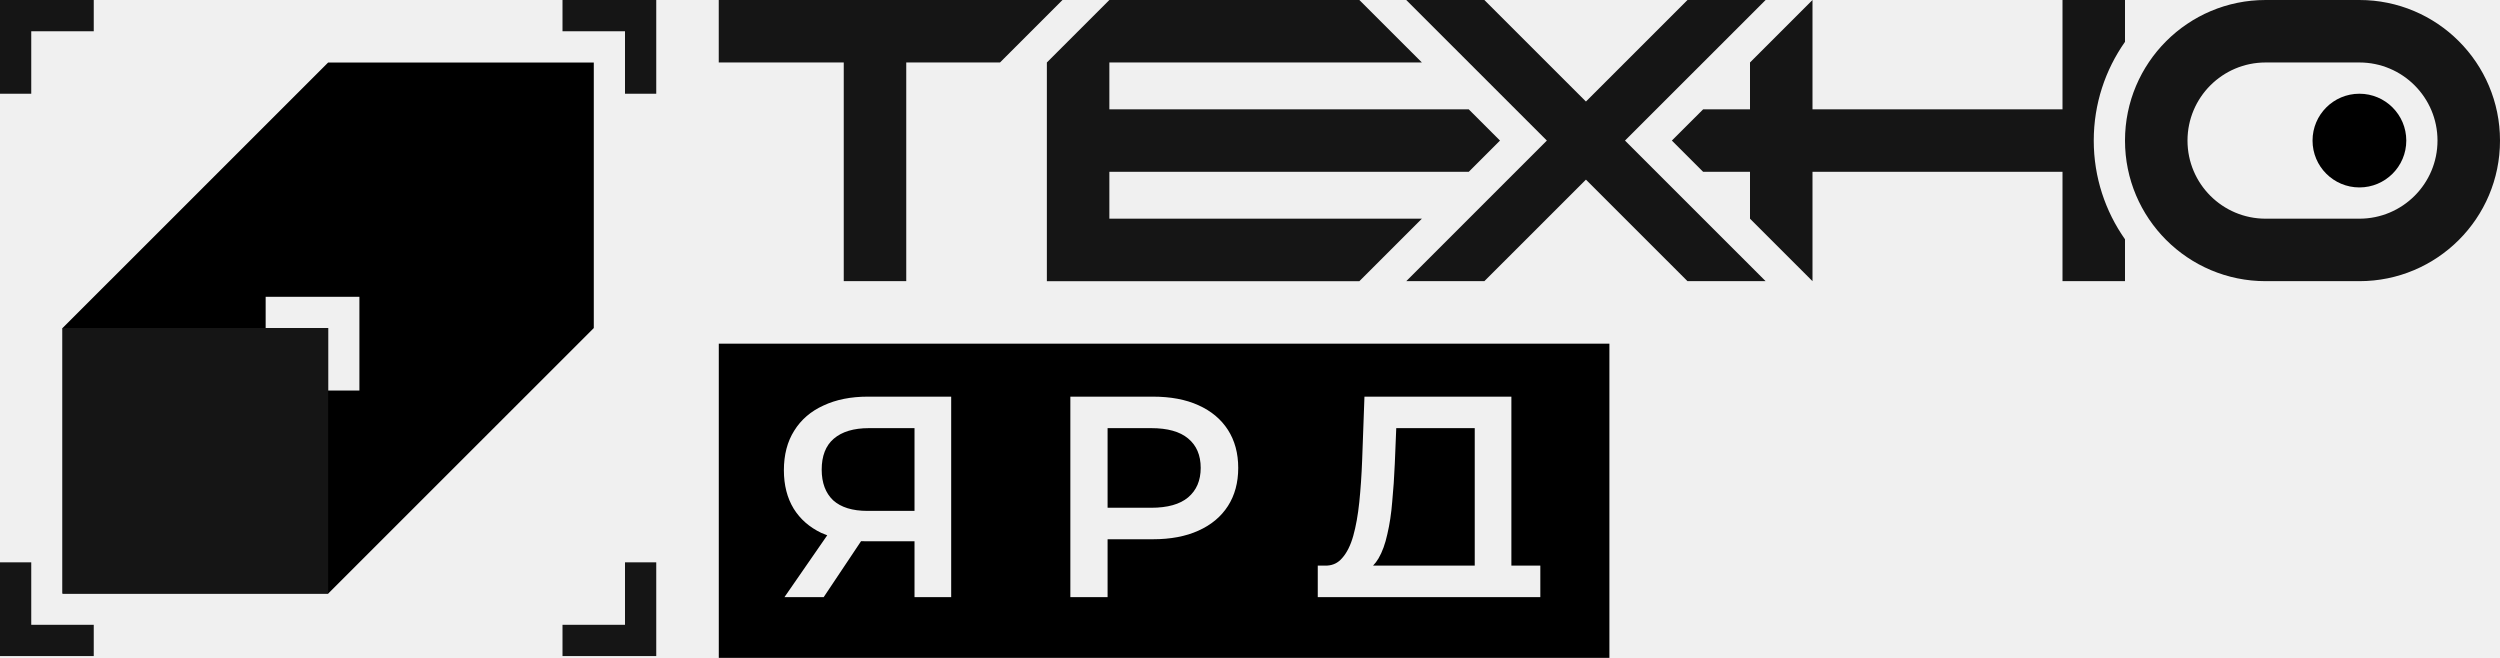
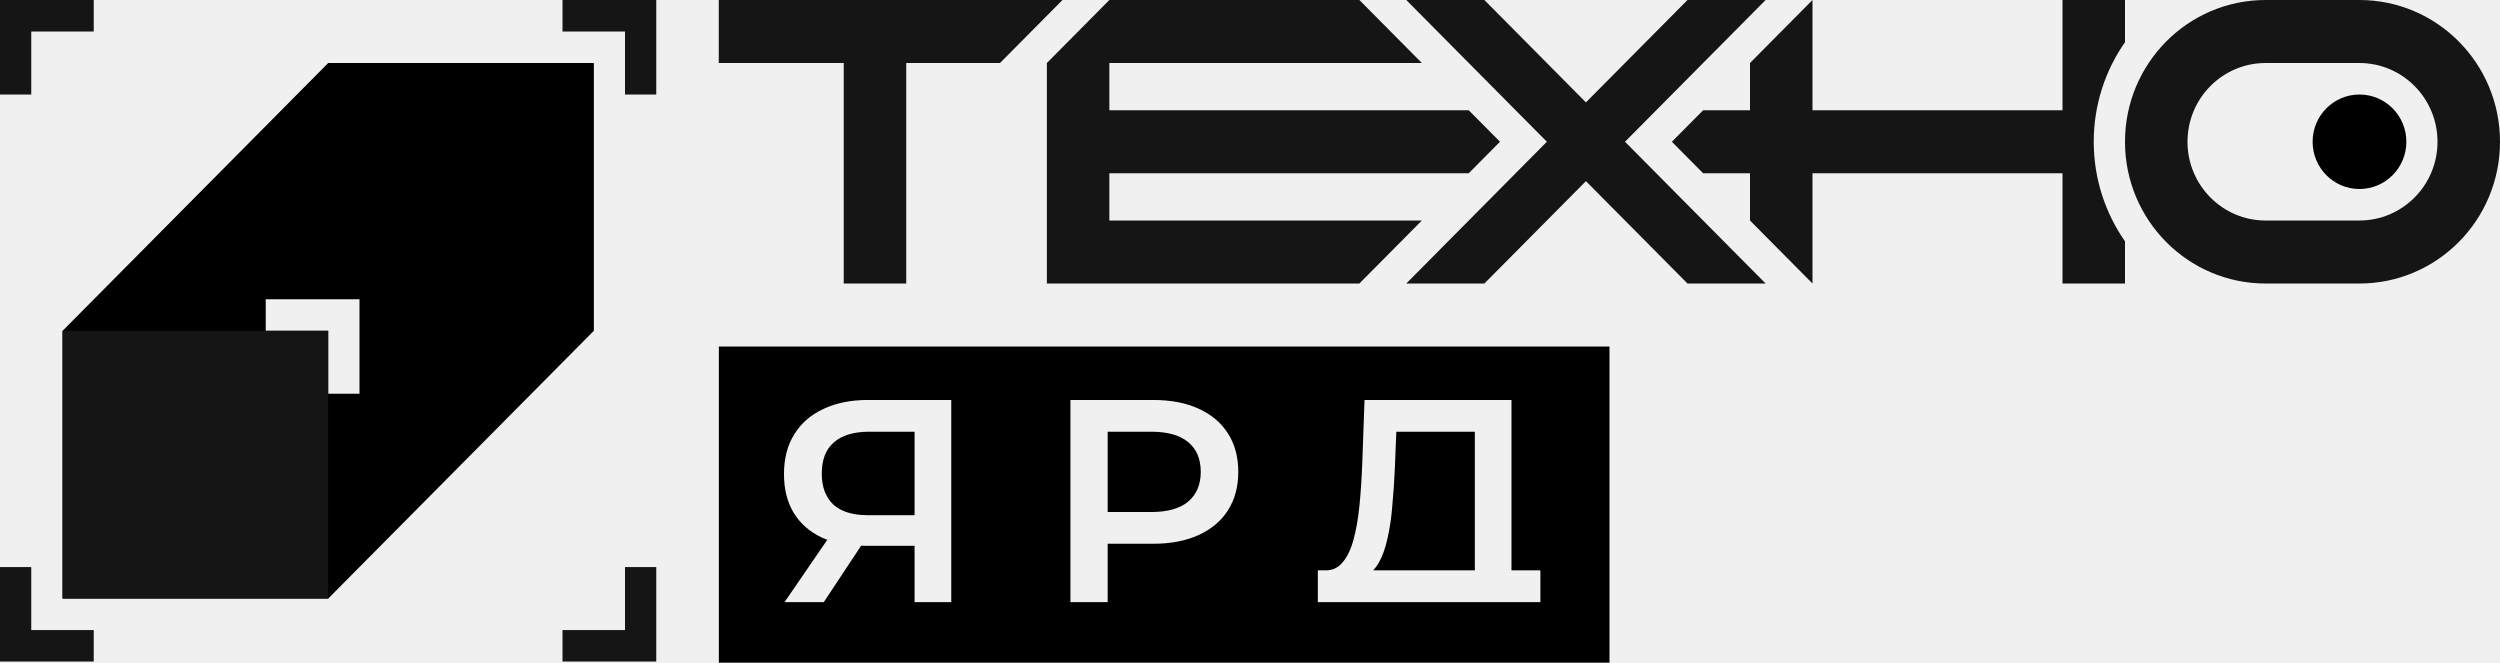
- <svg xmlns="http://www.w3.org/2000/svg" width="114" height="30" viewBox="0 0 114 30" fill="none">
-   <g clip-path="url(#clip0_4875_23906)">
-     <path d="M73.389 30H32.777V15.67H73.389V30ZM39.573 18.087C38.798 18.087 38.123 18.222 37.548 18.492C36.974 18.753 36.529 19.136 36.216 19.64C35.902 20.137 35.745 20.738 35.745 21.443C35.746 22.122 35.894 22.705 36.19 23.192C36.486 23.671 36.908 24.041 37.457 24.303C37.542 24.341 37.631 24.376 37.722 24.409L35.772 27.228H37.561L39.265 24.677C39.323 24.679 39.383 24.681 39.442 24.681H41.702V27.228H43.374V18.087H39.573ZM48.808 27.228H50.506V24.59H52.57C53.38 24.59 54.072 24.459 54.647 24.198C55.23 23.937 55.679 23.563 55.993 23.075C56.306 22.588 56.463 22.009 56.463 21.338C56.463 20.668 56.306 20.089 55.993 19.602C55.679 19.114 55.23 18.739 54.647 18.478C54.072 18.217 53.38 18.087 52.57 18.087H48.808V27.228ZM62.114 20.986C62.088 21.673 62.044 22.313 61.983 22.905C61.922 23.488 61.831 23.998 61.709 24.433C61.587 24.868 61.417 25.208 61.2 25.451C61.017 25.665 60.787 25.778 60.511 25.791H60.09V27.228H70.239V25.791H68.919V18.087H62.219L62.114 20.986ZM27.077 14.959L14.964 27.068H2.852V14.959L14.964 2.85H27.077V14.959ZM67.248 25.791H62.612C62.701 25.701 62.784 25.592 62.859 25.465C63.033 25.169 63.167 24.799 63.263 24.355C63.368 23.911 63.442 23.419 63.485 22.879C63.538 22.331 63.577 21.752 63.603 21.142L63.669 19.523H67.248V25.791ZM41.702 23.297H39.56C38.872 23.297 38.349 23.136 37.992 22.814C37.644 22.483 37.47 22.017 37.469 21.417C37.469 20.79 37.653 20.32 38.019 20.006C38.393 19.684 38.928 19.523 39.625 19.523H41.702V23.297ZM52.492 19.523C53.24 19.523 53.802 19.68 54.176 19.993C54.559 20.307 54.752 20.755 54.752 21.338C54.751 21.913 54.559 22.361 54.176 22.683C53.802 22.996 53.24 23.154 52.492 23.154H50.506V19.523H52.492ZM12.114 14.958H14.964V17.807H16.389V13.533H12.114V14.958ZM107.589 4.274C108.769 4.274 109.726 5.23 109.727 6.41C109.727 7.591 108.769 8.547 107.589 8.547C106.409 8.547 105.452 7.591 105.452 6.41C105.452 5.23 106.409 4.274 107.589 4.274Z" fill="black" />
-     <path d="M1.425 28.492H4.275V29.916H0V25.642H1.425V28.492ZM29.925 29.916H25.65V28.492H28.5V25.642H29.925V29.916ZM14.963 27.067H2.85V14.958H14.963V27.067ZM64.838 2.849H50.587V4.986H66.975L68.4 6.41L66.975 7.835H50.587V9.972H64.838L61.987 12.822H47.737V2.849L50.587 0H61.987L64.838 2.849ZM45.6 2.849H41.325V12.821H38.475V2.849H32.775V0H48.45L45.6 2.849ZM72.319 4.63L76.95 0H80.513L74.1 6.41L80.513 12.821H76.95L72.319 8.191L67.687 12.821H64.125L70.537 6.41L64.125 0H67.687L72.319 4.63ZM96.9 1.908C96.003 3.182 95.475 4.735 95.475 6.411C95.475 8.087 96.004 9.638 96.9 10.912V12.821H94.05V7.835H82.65V12.821L79.8 9.972V7.835H77.663L76.237 6.41L77.663 4.986H79.8V2.849L82.65 0V4.986H94.05V0H96.9V1.908ZM107.587 0C111.129 1.61127e-05 114 2.87 114 6.411C114 9.951 111.129 12.821 107.587 12.821H103.313C99.771 12.821 96.9 9.951 96.9 6.411C96.9 2.87 99.771 0 103.313 0H107.587ZM103.313 2.849C101.345 2.849 99.75 4.444 99.75 6.411C99.75 8.378 101.345 9.972 103.313 9.972H107.587C109.555 9.972 111.15 8.378 111.15 6.411C111.15 4.444 109.555 2.849 107.587 2.849H103.313ZM4.275 1.425H1.425V4.274H0V0H4.275V1.425ZM29.925 4.274H28.5V1.425H25.65V0H29.925V4.274Z" fill="#151515" />
+ <svg xmlns="http://www.w3.org/2000/svg" preserveAspectRatio="none" overflow="visible" style="display: block;" width="83" height="22" viewBox="0 0 83 22" fill="none">
+   <g id="Ð¢ÐµÑ+ Ð½Ð¾Ð¯ÑÐ´" clip-path="url(#clip0_0_128)">
+     <path id="Vector" d="M53.435 22.025H23.866V11.505H53.435V22.025ZM28.814 13.279C28.25 13.279 27.759 13.378 27.34 13.576C26.922 13.768 26.598 14.049 26.37 14.419C26.142 14.784 26.028 15.225 26.028 15.743C26.028 16.241 26.136 16.669 26.351 17.027C26.567 17.379 26.874 17.651 27.274 17.842C27.336 17.871 27.401 17.896 27.467 17.92L26.047 19.99H27.35L28.59 18.117C28.633 18.118 28.676 18.12 28.719 18.12H30.364V19.99H31.582V13.279H28.814ZM35.538 19.99H36.775V18.053H38.277C38.867 18.053 39.371 17.957 39.789 17.765C40.214 17.574 40.541 17.299 40.769 16.941C40.997 16.583 41.111 16.158 41.111 15.666C41.111 15.174 40.997 14.749 40.769 14.391C40.541 14.033 40.214 13.758 39.789 13.566C39.371 13.374 38.867 13.279 38.277 13.279H35.538V19.99ZM45.226 15.407C45.207 15.912 45.175 16.382 45.131 16.816C45.086 17.244 45.02 17.619 44.931 17.938C44.842 18.258 44.718 18.507 44.56 18.686C44.427 18.842 44.26 18.925 44.058 18.935H43.752V19.99H51.141V18.935H50.181V13.279H45.302L45.226 15.407ZM19.716 10.982L10.897 19.872H2.079V10.982L10.897 2.092H19.716V10.982ZM48.964 18.935H45.588C45.653 18.869 45.714 18.789 45.768 18.696C45.895 18.478 45.993 18.206 46.063 17.881C46.139 17.555 46.193 17.193 46.224 16.797C46.262 16.395 46.291 15.969 46.31 15.522L46.358 14.333H48.964V18.935ZM30.364 17.104H28.805C28.304 17.104 27.924 16.985 27.664 16.749C27.41 16.506 27.283 16.164 27.283 15.724C27.283 15.263 27.416 14.918 27.683 14.688C27.955 14.451 28.345 14.333 28.852 14.333H30.364V17.104ZM38.22 14.333C38.765 14.333 39.174 14.448 39.447 14.678C39.726 14.909 39.865 15.238 39.865 15.666C39.865 16.088 39.726 16.417 39.447 16.653C39.174 16.883 38.765 16.999 38.22 16.999H36.775V14.333H38.22ZM8.822 10.982H10.897V13.073H11.935V9.936H8.822V10.982ZM78.335 3.138C79.194 3.138 79.891 3.84 79.891 4.706C79.891 5.573 79.194 6.275 78.335 6.275C77.475 6.275 76.779 5.573 76.779 4.706C76.779 3.84 77.475 3.138 78.335 3.138Z" fill="black" />
+     <path id="Vector_2" d="M1.038 20.918H3.112V21.963H0V18.826H1.038V20.918ZM21.788 21.963H18.675V20.918H20.75V18.826H21.788V21.963ZM10.894 19.872H2.075V10.982H10.894V19.872ZM47.206 2.092H36.831V3.661H48.762L49.8 4.706L48.762 5.752H36.831V7.321H47.206L45.131 9.413H34.756V2.092L36.831 0H45.131L47.206 2.092ZM33.2 2.092H30.087V9.413H28.012V2.092H23.863V0H35.275L33.2 2.092ZM52.653 3.399L56.025 0H58.619L53.95 4.706L58.619 9.413H56.025L52.653 6.014L49.281 9.413H46.688L51.356 4.706L46.688 0H49.281L52.653 3.399ZM70.55 1.401C69.897 2.336 69.512 3.476 69.512 4.707C69.513 5.937 69.897 7.076 70.55 8.012V9.413H68.475V5.752H60.175V9.413L58.1 7.321V5.752H56.544L55.506 4.706L56.544 3.661H58.1V2.092L60.175 0V3.661H68.475V0H70.55V1.401ZM78.331 0C80.91 1.18295e-05 83 2.107 83 4.707C83 7.306 80.91 9.413 78.331 9.413H75.219C72.64 9.413 70.55 7.306 70.55 4.707C70.55 2.107 72.64 0 75.219 0H78.331ZM75.219 2.092C73.786 2.092 72.625 3.263 72.625 4.707C72.625 6.151 73.787 7.321 75.219 7.321H78.331C79.763 7.321 80.925 6.151 80.925 4.707C80.925 3.263 79.764 2.092 78.331 2.092H75.219ZM3.112 1.046H1.038V3.138H0V0H3.112V1.046ZM21.788 3.138H20.75V1.046H18.675V0H21.788V3.138Z" fill="#151515" />
  </g>
  <defs>
-     <clipPath id="clip0_4875_23906">
-       <rect width="114" height="30" fill="white" />
+     <clipPath id="clip0_0_128">
+       <rect width="83" height="22" fill="white" />
    </clipPath>
  </defs>
</svg>
